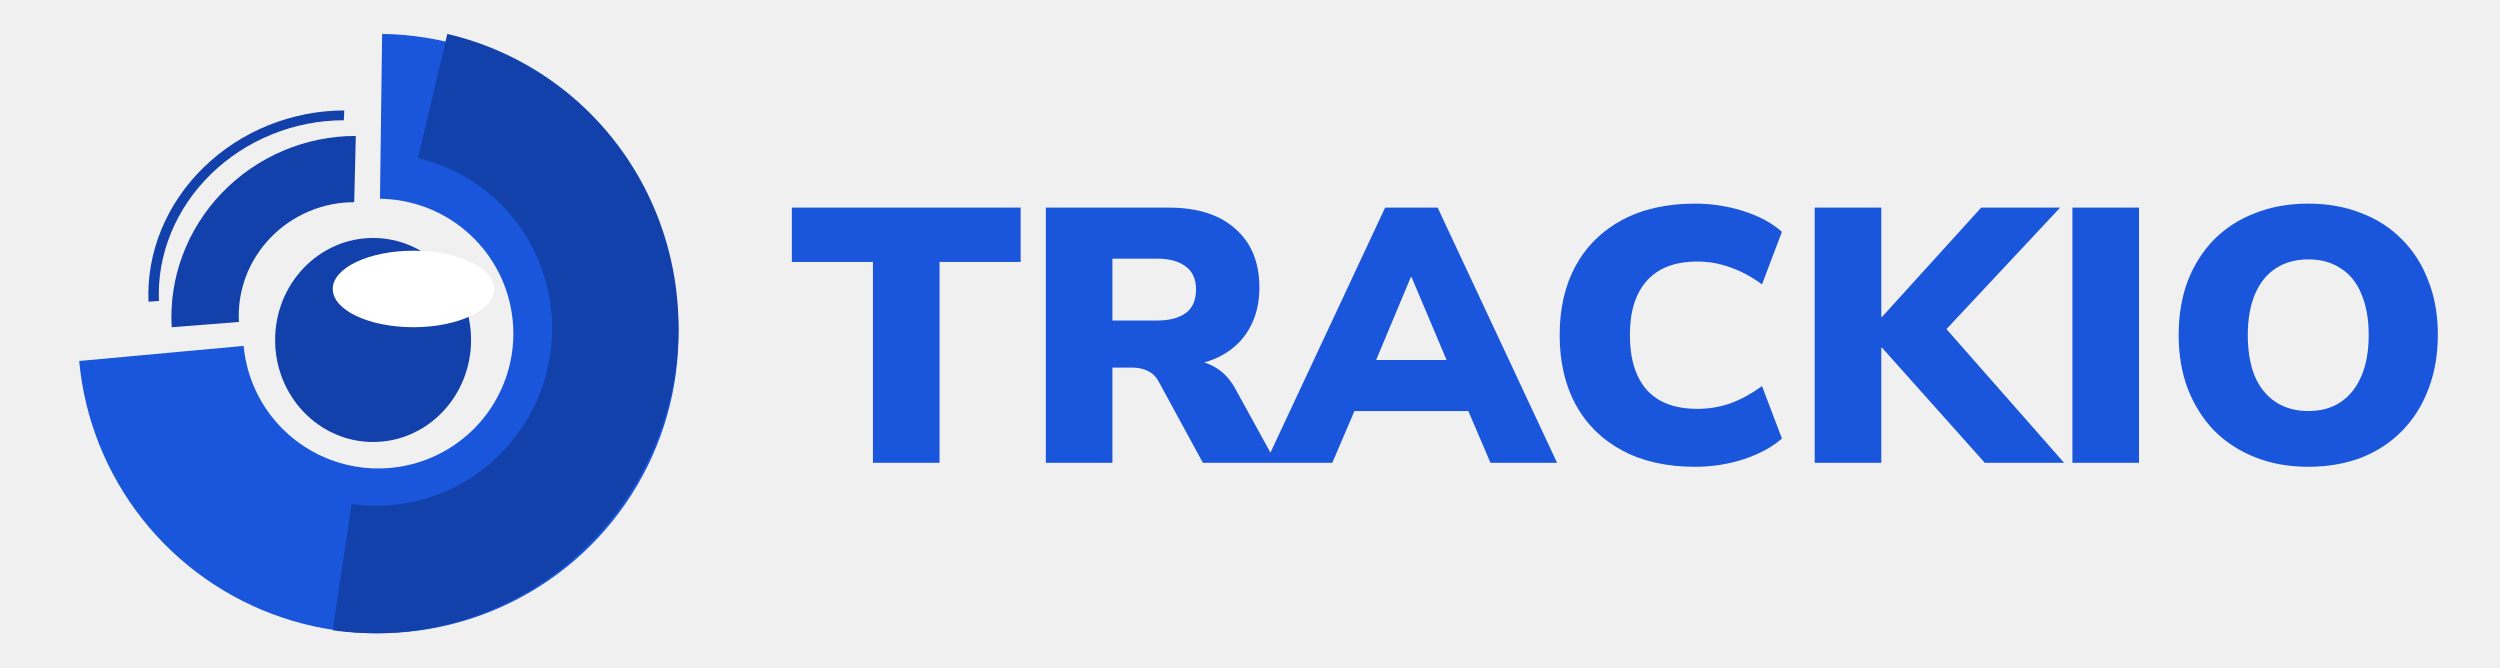
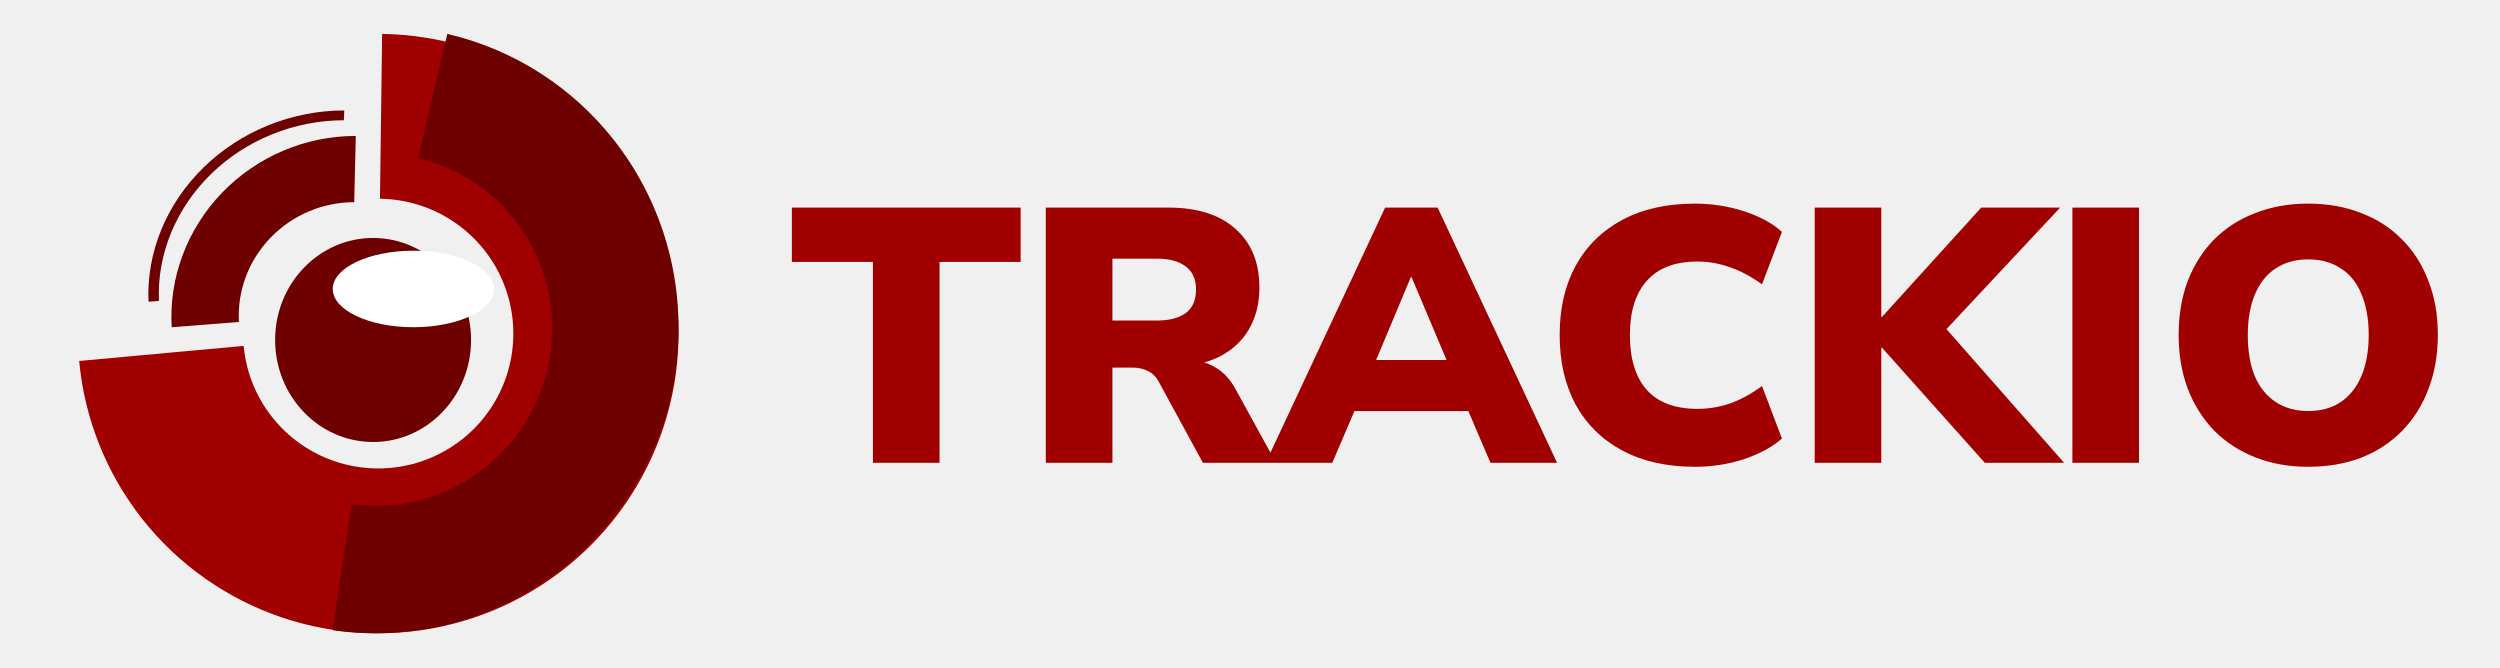
<svg xmlns="http://www.w3.org/2000/svg" width="221" height="59" viewBox="0 0 221 59" fill="none">
-   <path d="M77.168 40.912V23.152H70V18.352H90.224V23.152H83.056V40.912H77.168ZM92.45 40.912V18.352H103.298C105.858 18.352 107.831 18.981 109.218 20.24C110.626 21.477 111.33 23.205 111.33 25.424C111.33 26.853 111.01 28.101 110.37 29.168C109.751 30.213 108.844 31.024 107.65 31.6C106.476 32.155 105.026 32.432 103.298 32.432L103.554 31.856H105.09C106.007 31.856 106.818 32.08 107.522 32.528C108.226 32.955 108.812 33.616 109.282 34.512L112.802 40.912H106.338L102.434 33.744C102.263 33.424 102.06 33.179 101.826 33.008C101.591 32.837 101.324 32.709 101.026 32.624C100.748 32.539 100.439 32.496 100.098 32.496H98.338V40.912H92.45ZM98.338 28.336H102.242C103.372 28.336 104.236 28.112 104.834 27.664C105.431 27.216 105.73 26.523 105.73 25.584C105.73 24.688 105.431 24.016 104.834 23.568C104.236 23.099 103.372 22.864 102.242 22.864H98.338V28.336ZM111.886 40.912L122.446 18.352H127.086L137.646 40.912H131.758L129.102 34.704L131.342 36.336H118.158L120.43 34.704L117.774 40.912H111.886ZM124.718 24.496L121.006 33.36L120.11 31.824H129.422L128.526 33.36L124.782 24.496H124.718ZM149.842 41.264C147.346 41.264 145.202 40.784 143.41 39.824C141.618 38.864 140.242 37.509 139.282 35.76C138.343 34.011 137.874 31.963 137.874 29.616C137.874 27.269 138.343 25.232 139.282 23.504C140.242 21.755 141.618 20.4 143.41 19.44C145.202 18.48 147.346 18 149.842 18C151.335 18 152.775 18.224 154.162 18.672C155.548 19.12 156.668 19.728 157.522 20.496L155.762 25.136C154.823 24.453 153.884 23.952 152.946 23.632C152.007 23.291 151.047 23.12 150.066 23.12C148.082 23.12 146.588 23.685 145.586 24.816C144.583 25.925 144.082 27.525 144.082 29.616C144.082 31.728 144.583 33.349 145.586 34.48C146.588 35.589 148.082 36.144 150.066 36.144C151.047 36.144 152.007 35.984 152.946 35.664C153.884 35.323 154.823 34.811 155.762 34.128L157.522 38.768C156.668 39.515 155.548 40.123 154.162 40.592C152.775 41.04 151.335 41.264 149.842 41.264ZM160.419 40.912V18.352H166.307V28.016H166.37L175.139 18.352H182.115L170.979 30.256V27.856L182.467 40.912H175.459L166.37 30.736H166.307V40.912H160.419ZM183.2 40.912V18.352H189.088V40.912H183.2ZM204.049 41.264C202.342 41.264 200.785 40.987 199.377 40.432C197.969 39.877 196.753 39.088 195.729 38.064C194.726 37.019 193.947 35.781 193.393 34.352C192.859 32.923 192.593 31.344 192.593 29.616C192.593 27.867 192.859 26.277 193.393 24.848C193.947 23.419 194.726 22.192 195.729 21.168C196.753 20.144 197.969 19.365 199.377 18.832C200.785 18.277 202.342 18 204.049 18C205.755 18 207.313 18.277 208.721 18.832C210.129 19.365 211.334 20.144 212.337 21.168C213.361 22.192 214.139 23.419 214.673 24.848C215.227 26.256 215.505 27.835 215.505 29.584C215.505 31.355 215.227 32.955 214.673 34.384C214.139 35.813 213.361 37.051 212.337 38.096C211.334 39.12 210.129 39.909 208.721 40.464C207.313 40.997 205.755 41.264 204.049 41.264ZM204.049 36.336C205.179 36.336 206.139 36.069 206.929 35.536C207.718 35.003 208.326 34.235 208.752 33.232C209.179 32.229 209.393 31.024 209.393 29.616C209.393 28.208 209.179 27.003 208.752 26C208.347 24.997 207.739 24.24 206.929 23.728C206.139 23.195 205.179 22.928 204.049 22.928C202.939 22.928 201.979 23.195 201.169 23.728C200.379 24.24 199.771 24.997 199.344 26C198.918 27.003 198.705 28.208 198.705 29.616C198.705 31.024 198.907 32.229 199.313 33.232C199.739 34.235 200.358 35.003 201.169 35.536C201.979 36.069 202.939 36.336 204.049 36.336Z" fill="#1A56DB" />
-   <path d="M33.78 3C38.912 3.067 43.914 4.616 48.182 7.461C52.449 10.306 55.799 14.325 57.825 19.031C59.851 23.737 60.467 28.928 59.598 33.975C58.729 39.023 56.412 43.711 52.928 47.472C49.444 51.233 44.943 53.906 39.968 55.166C34.994 56.427 29.76 56.221 24.9 54.575C20.04 52.928 15.763 49.911 12.586 45.888C9.409 41.865 7.469 37.01 7 31.91L21.539 30.578C21.75 32.874 22.623 35.059 24.053 36.869C25.483 38.679 27.407 40.037 29.594 40.778C31.781 41.519 34.136 41.611 36.375 41.044C38.613 40.477 40.639 39.274 42.207 37.582C43.775 35.889 44.817 33.78 45.208 31.508C45.599 29.237 45.322 26.901 44.41 24.783C43.499 22.666 41.991 20.857 40.071 19.577C38.151 18.297 35.9 17.599 33.59 17.569L33.78 3Z" fill="#1A56DB" />
-   <path d="M31.453 12.018C29.253 12.014 27.066 12.459 25.03 13.324C22.994 14.189 21.153 15.456 19.624 17.044C18.094 18.633 16.91 20.509 16.145 22.555C15.379 24.6 15.05 26.77 15.178 28.927L21.122 28.461C21.043 27.11 21.249 25.751 21.728 24.471C22.207 23.191 22.948 22.016 23.906 21.021C24.863 20.026 26.016 19.233 27.291 18.692C28.565 18.15 29.934 17.872 31.312 17.874L31.453 12.018Z" fill="#1241AB" />
-   <path d="M30.434 9.764C28.137 9.765 25.846 10.214 23.705 11.082C21.563 11.95 19.618 13.218 17.992 14.807C16.365 16.396 15.094 18.27 14.256 20.312C13.419 22.355 13.034 24.52 13.127 26.672L14.05 26.601C13.962 24.569 14.325 22.523 15.116 20.594C15.907 18.666 17.108 16.895 18.644 15.394C20.18 13.894 22.017 12.696 24.04 11.876C26.063 11.056 28.227 10.632 30.396 10.631L30.434 9.764Z" fill="#1241AB" />
-   <path d="M39.541 3C46.216 4.555 52.019 8.656 55.737 14.444C59.455 20.232 60.801 27.262 59.494 34.064C58.187 40.867 54.329 46.916 48.724 50.95C43.119 54.984 36.201 56.69 29.415 55.712L31.075 44.558C35.012 45.125 39.025 44.136 42.277 41.795C45.528 39.455 47.767 35.946 48.525 32C49.283 28.053 48.502 23.975 46.345 20.617C44.188 17.259 40.822 14.881 36.95 13.979L39.541 3Z" fill="#1241AB" />
-   <path d="M32.981 39.072C37.764 39.072 41.642 35.035 41.642 30.054C41.642 25.074 37.764 21.036 32.981 21.036C28.198 21.036 24.321 25.074 24.321 30.054C24.321 35.035 28.198 39.072 32.981 39.072Z" fill="#1241AB" />
+   <path d="M77.168 40.912V23.152H70V18.352H90.224V23.152H83.056V40.912H77.168ZM92.45 40.912V18.352H103.298C105.858 18.352 107.831 18.981 109.218 20.24C110.626 21.477 111.33 23.205 111.33 25.424C111.33 26.853 111.01 28.101 110.37 29.168C109.751 30.213 108.844 31.024 107.65 31.6C106.476 32.155 105.026 32.432 103.298 32.432L103.554 31.856H105.09C106.007 31.856 106.818 32.08 107.522 32.528C108.226 32.955 108.812 33.616 109.282 34.512L112.802 40.912H106.338L102.434 33.744C102.263 33.424 102.06 33.179 101.826 33.008C101.591 32.837 101.324 32.709 101.026 32.624C100.748 32.539 100.439 32.496 100.098 32.496H98.338V40.912H92.45ZM98.338 28.336H102.242C103.372 28.336 104.236 28.112 104.834 27.664C105.431 27.216 105.73 26.523 105.73 25.584C105.73 24.688 105.431 24.016 104.834 23.568C104.236 23.099 103.372 22.864 102.242 22.864H98.338V28.336ZM111.886 40.912L122.446 18.352H127.086L137.646 40.912H131.758L129.102 34.704L131.342 36.336H118.158L120.43 34.704L117.774 40.912H111.886ZM124.718 24.496L121.006 33.36L120.11 31.824H129.422L128.526 33.36L124.782 24.496H124.718ZM149.842 41.264C147.346 41.264 145.202 40.784 143.41 39.824C141.618 38.864 140.242 37.509 139.282 35.76C138.343 34.011 137.874 31.963 137.874 29.616C137.874 27.269 138.343 25.232 139.282 23.504C140.242 21.755 141.618 20.4 143.41 19.44C145.202 18.48 147.346 18 149.842 18C151.335 18 152.775 18.224 154.162 18.672C155.548 19.12 156.668 19.728 157.522 20.496L155.762 25.136C154.823 24.453 153.884 23.952 152.946 23.632C152.007 23.291 151.047 23.12 150.066 23.12C148.082 23.12 146.588 23.685 145.586 24.816C144.583 25.925 144.082 27.525 144.082 29.616C144.082 31.728 144.583 33.349 145.586 34.48C146.588 35.589 148.082 36.144 150.066 36.144C151.047 36.144 152.007 35.984 152.946 35.664C153.884 35.323 154.823 34.811 155.762 34.128L157.522 38.768C156.668 39.515 155.548 40.123 154.162 40.592C152.775 41.04 151.335 41.264 149.842 41.264ZM160.419 40.912V18.352H166.307V28.016H166.37L175.139 18.352H182.115L170.979 30.256V27.856L182.467 40.912H175.459L166.37 30.736H166.307V40.912H160.419ZM183.2 40.912V18.352H189.088V40.912H183.2ZM204.049 41.264C202.342 41.264 200.785 40.987 199.377 40.432C197.969 39.877 196.753 39.088 195.729 38.064C194.726 37.019 193.947 35.781 193.393 34.352C192.859 32.923 192.593 31.344 192.593 29.616C192.593 27.867 192.859 26.277 193.393 24.848C193.947 23.419 194.726 22.192 195.729 21.168C196.753 20.144 197.969 19.365 199.377 18.832C200.785 18.277 202.342 18 204.049 18C205.755 18 207.313 18.277 208.721 18.832C210.129 19.365 211.334 20.144 212.337 21.168C213.361 22.192 214.139 23.419 214.673 24.848C215.227 26.256 215.505 27.835 215.505 29.584C215.505 31.355 215.227 32.955 214.673 34.384C214.139 35.813 213.361 37.051 212.337 38.096C211.334 39.12 210.129 39.909 208.721 40.464C207.313 40.997 205.755 41.264 204.049 41.264ZM204.049 36.336C205.179 36.336 206.139 36.069 206.929 35.536C207.718 35.003 208.326 34.235 208.752 33.232C209.179 32.229 209.393 31.024 209.393 29.616C209.393 28.208 209.179 27.003 208.752 26C208.347 24.997 207.739 24.24 206.929 23.728C206.139 23.195 205.179 22.928 204.049 22.928C202.939 22.928 201.979 23.195 201.169 23.728C200.379 24.24 199.771 24.997 199.344 26C198.918 27.003 198.705 28.208 198.705 29.616C198.705 31.024 198.907 32.229 199.313 33.232C199.739 34.235 200.358 35.003 201.169 35.536C201.979 36.069 202.939 36.336 204.049 36.336Z" fill="#a10000" />
+   <path d="M33.78 3C38.912 3.067 43.914 4.616 48.182 7.461C52.449 10.306 55.799 14.325 57.825 19.031C59.851 23.737 60.467 28.928 59.598 33.975C58.729 39.023 56.412 43.711 52.928 47.472C49.444 51.233 44.943 53.906 39.968 55.166C34.994 56.427 29.76 56.221 24.9 54.575C20.04 52.928 15.763 49.911 12.586 45.888C9.409 41.865 7.469 37.01 7 31.91L21.539 30.578C21.75 32.874 22.623 35.059 24.053 36.869C25.483 38.679 27.407 40.037 29.594 40.778C31.781 41.519 34.136 41.611 36.375 41.044C38.613 40.477 40.639 39.274 42.207 37.582C43.775 35.889 44.817 33.78 45.208 31.508C45.599 29.237 45.322 26.901 44.41 24.783C43.499 22.666 41.991 20.857 40.071 19.577C38.151 18.297 35.9 17.599 33.59 17.569L33.78 3Z" fill="#a10000" />
+   <path d="M31.453 12.018C29.253 12.014 27.066 12.459 25.03 13.324C22.994 14.189 21.153 15.456 19.624 17.044C18.094 18.633 16.91 20.509 16.145 22.555C15.379 24.6 15.05 26.77 15.178 28.927L21.122 28.461C21.043 27.11 21.249 25.751 21.728 24.471C22.207 23.191 22.948 22.016 23.906 21.021C24.863 20.026 26.016 19.233 27.291 18.692C28.565 18.15 29.934 17.872 31.312 17.874L31.453 12.018Z" fill="#6e0000" />
+   <path d="M30.434 9.764C28.137 9.765 25.846 10.214 23.705 11.082C21.563 11.95 19.618 13.218 17.992 14.807C16.365 16.396 15.094 18.27 14.256 20.312C13.419 22.355 13.034 24.52 13.127 26.672L14.05 26.601C13.962 24.569 14.325 22.523 15.116 20.594C15.907 18.666 17.108 16.895 18.644 15.394C20.18 13.894 22.017 12.696 24.04 11.876C26.063 11.056 28.227 10.632 30.396 10.631L30.434 9.764Z" fill="#6e0000" />
+   <path d="M39.541 3C46.216 4.555 52.019 8.656 55.737 14.444C59.455 20.232 60.801 27.262 59.494 34.064C58.187 40.867 54.329 46.916 48.724 50.95C43.119 54.984 36.201 56.69 29.415 55.712L31.075 44.558C35.012 45.125 39.025 44.136 42.277 41.795C45.528 39.455 47.767 35.946 48.525 32C49.283 28.053 48.502 23.975 46.345 20.617C44.188 17.259 40.822 14.881 36.95 13.979L39.541 3Z" fill="#6e0000" />
+   <path d="M32.981 39.072C37.764 39.072 41.642 35.035 41.642 30.054C41.642 25.074 37.764 21.036 32.981 21.036C28.198 21.036 24.321 25.074 24.321 30.054C24.321 35.035 28.198 39.072 32.981 39.072Z" fill="#6e0000" />
  <path d="M36.547 28.927C40.486 28.927 43.679 27.413 43.679 25.545C43.679 23.677 40.486 22.163 36.547 22.163C32.608 22.163 29.415 23.677 29.415 25.545C29.415 27.413 32.608 28.927 36.547 28.927Z" fill="white" />
</svg>
